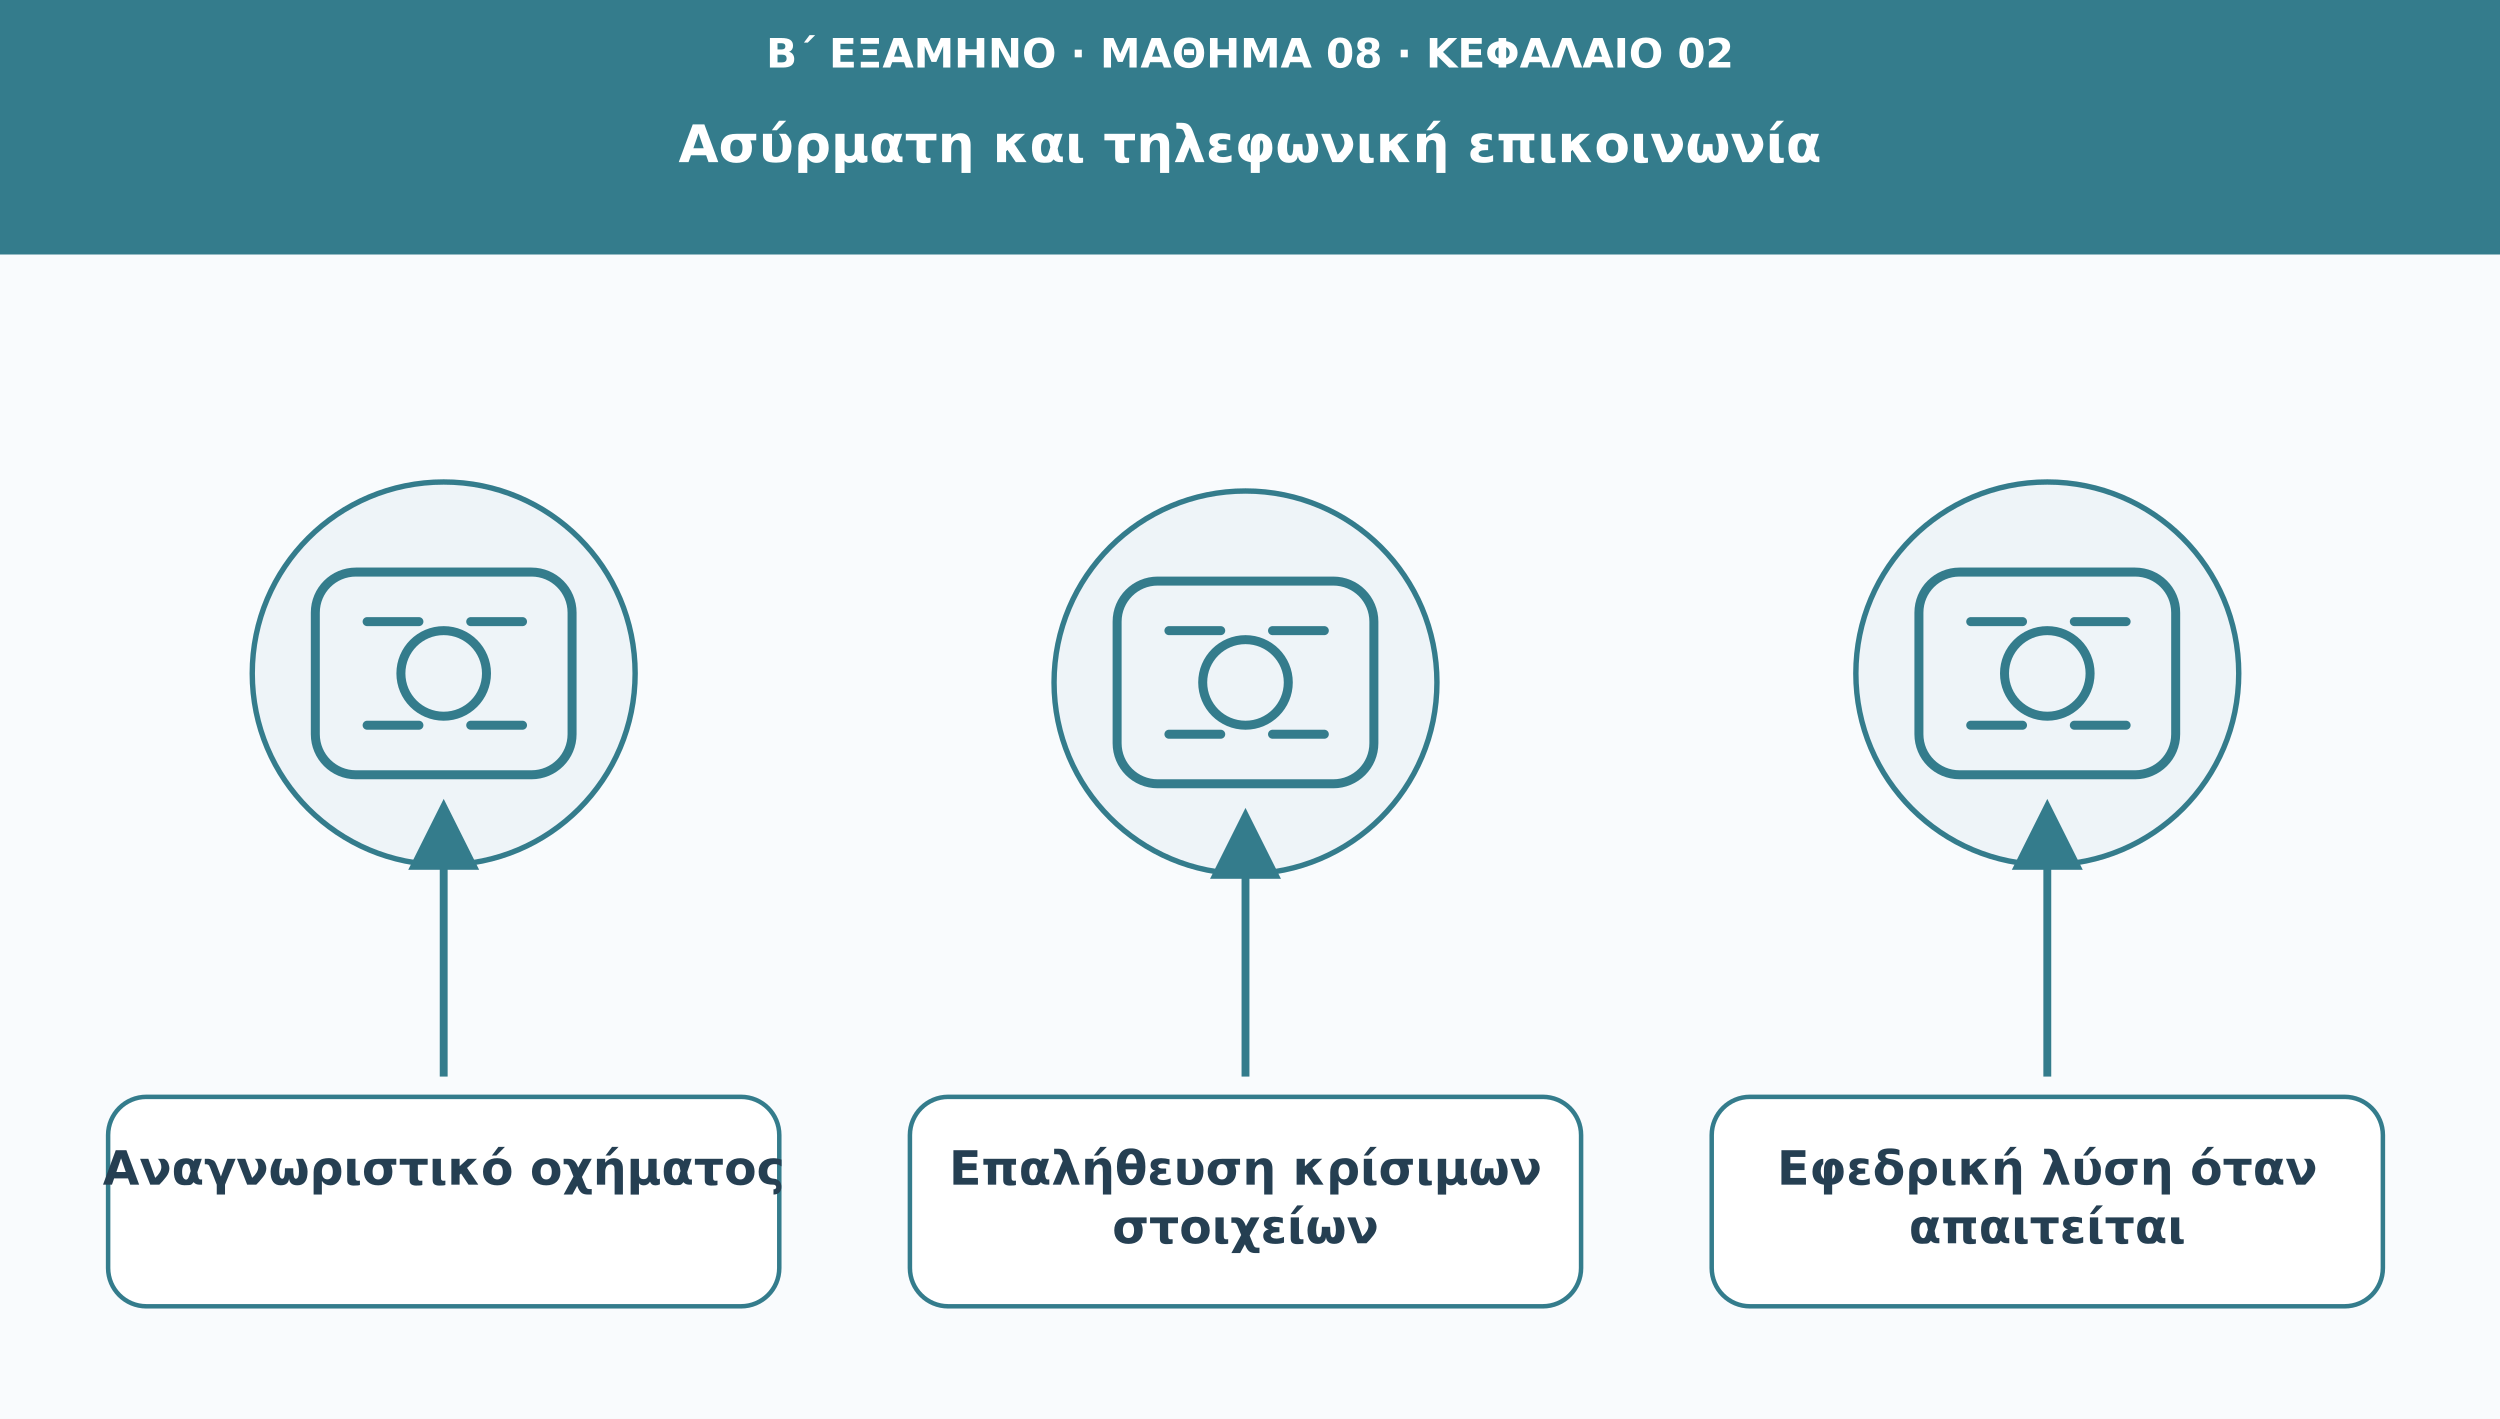
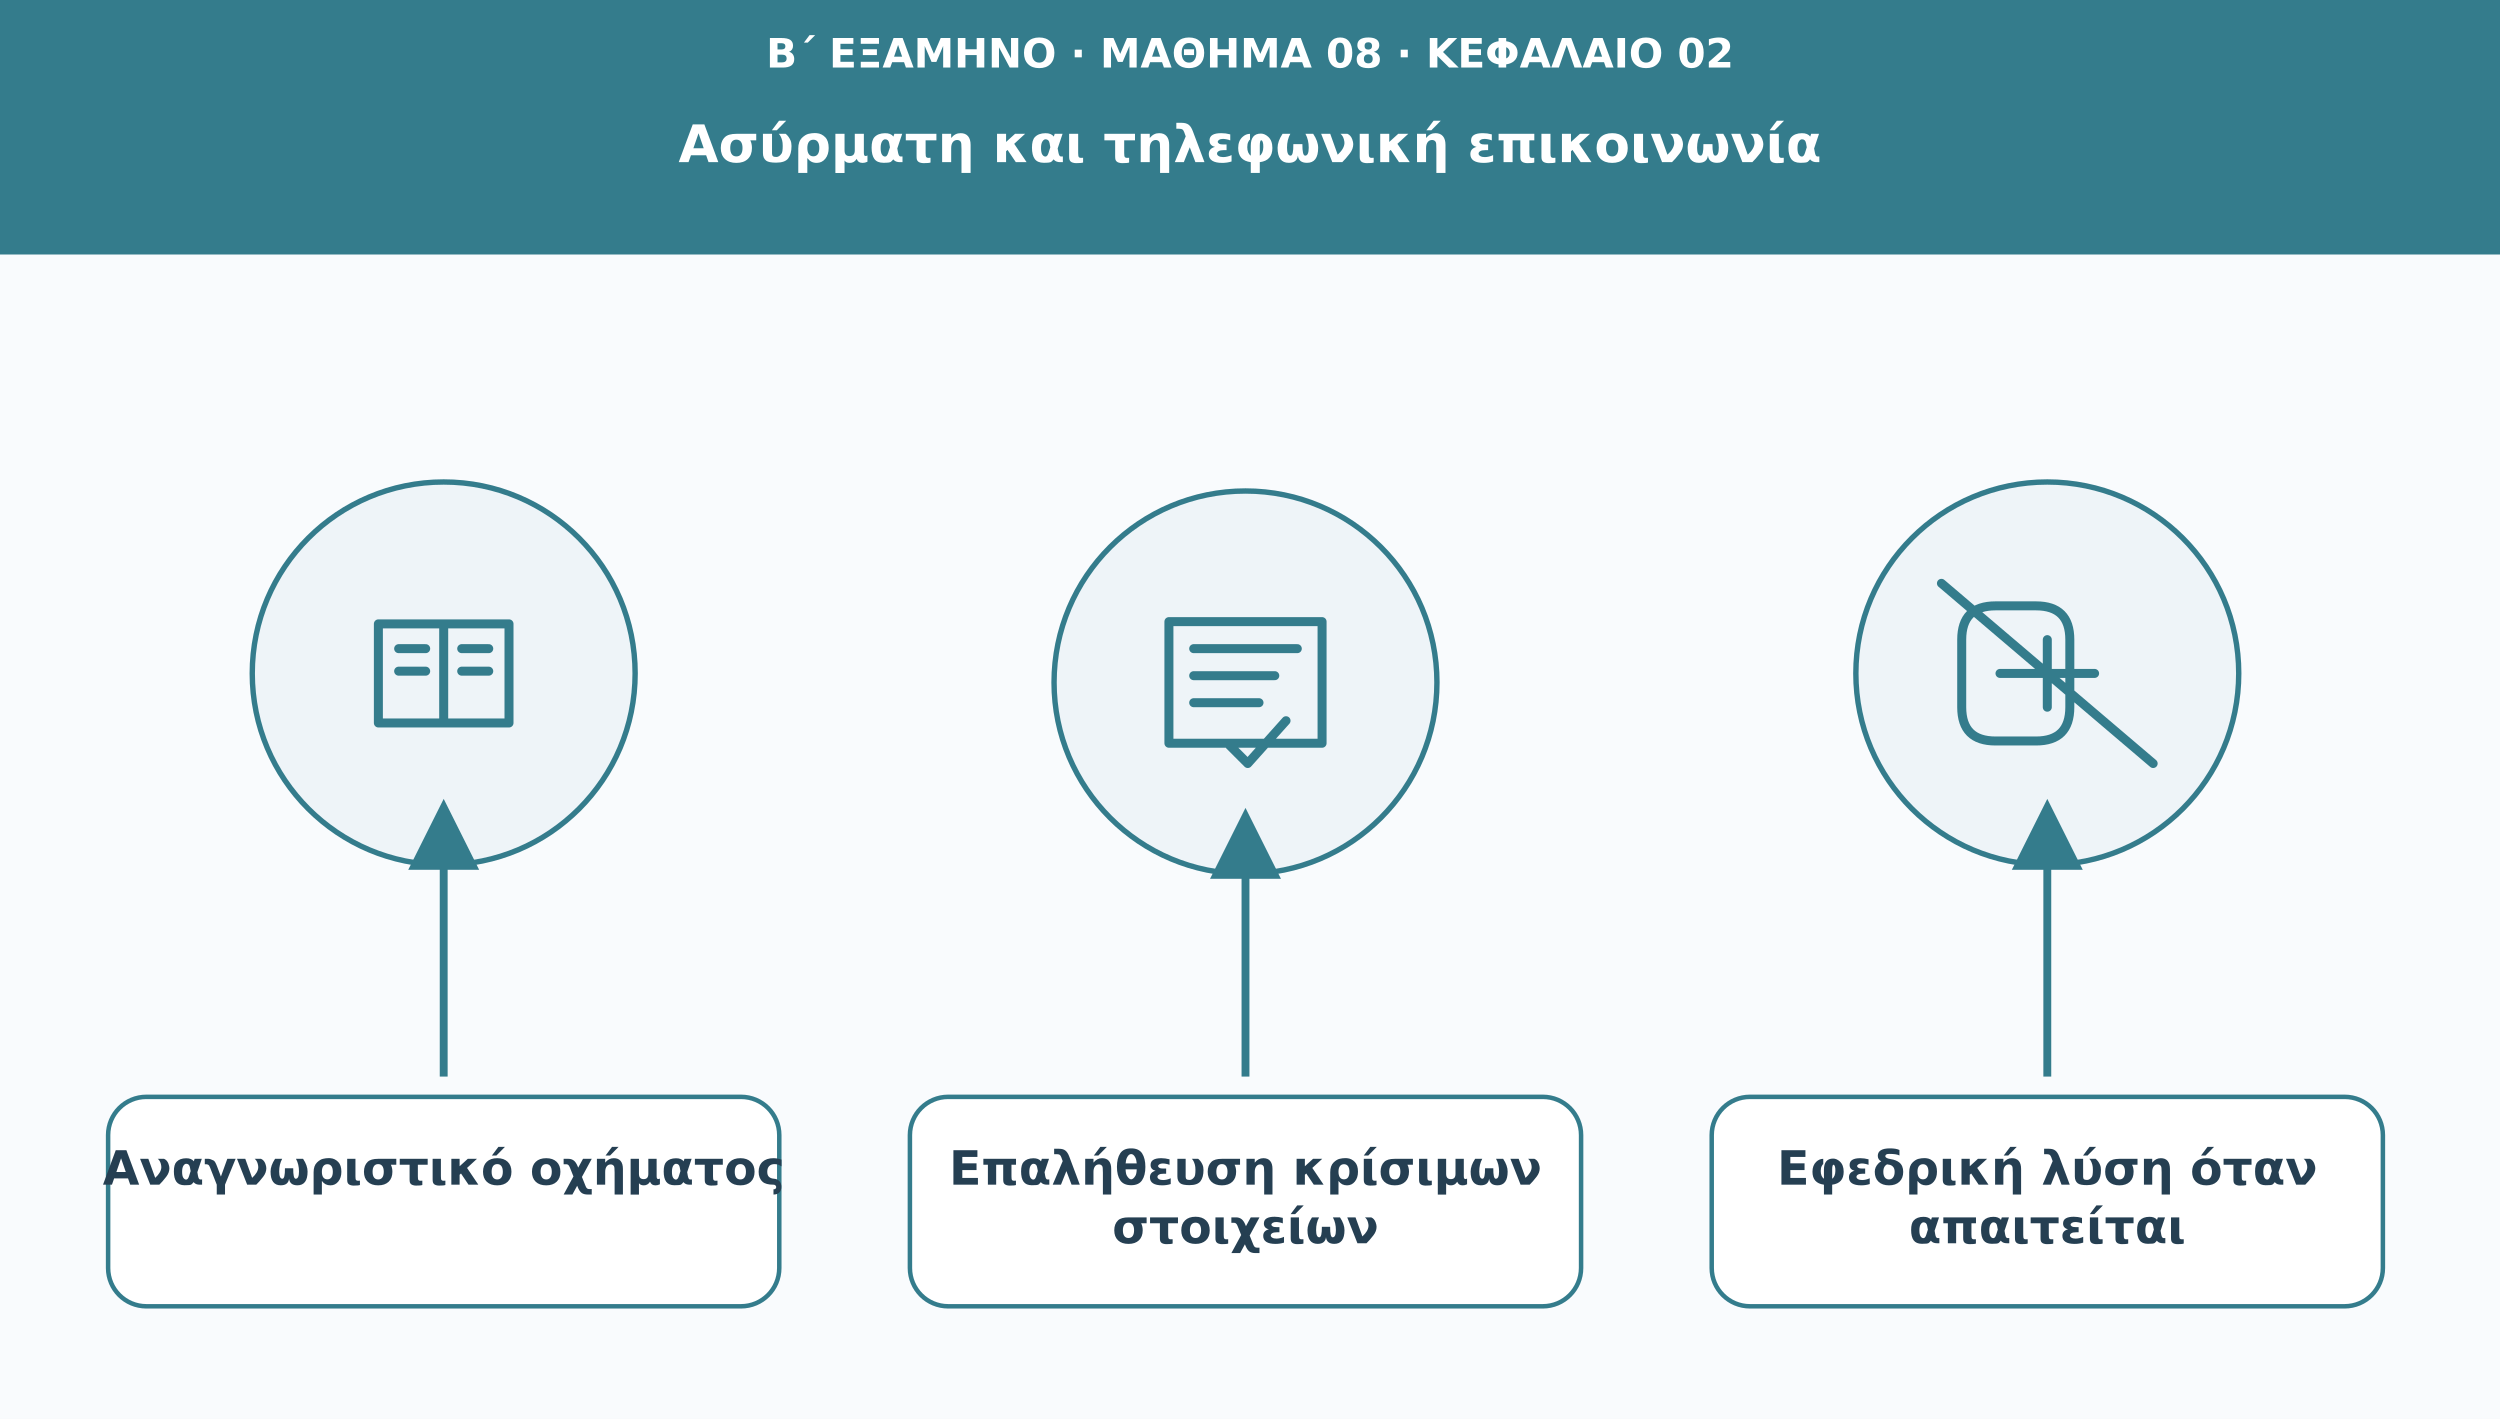
<svg xmlns="http://www.w3.org/2000/svg" viewBox="0 0 1110 630" role="img" aria-labelledby="t d">
  <defs>
    <marker id="arr" viewBox="0 0 10 10" markerWidth="9" markerHeight="9" refX="8" refY="5" orient="auto">
      <path d="M0 0L10 5L0 10Z" fill="#347c8c" />
    </marker>
  </defs>
  <rect width="1110" height="630" fill="#f9fbfd" />
  <rect width="1110" height="113" fill="#347c8c" />
  <text x="555" y="30" font-family="DejaVu Sans,Arial,sans-serif" font-size="18" fill="#ffffff" font-weight="690" text-anchor="middle">Β΄ ΕΞΑΜΗΝΟ · ΜΑΘΗΜΑ 08 · ΚΕΦΑΛΑΙΟ 02</text>
  <text x="555" y="72" font-family="DejaVu Sans,Arial,sans-serif" font-size="23" fill="#ffffff" font-weight="720" text-anchor="middle">Ασύρματη και τηλεφωνική επικοινωνία</text>
  <circle cx="197" cy="299" r="85" fill="#eef4f8" stroke="#347c8c" stroke-width="2.4" />
  <g transform="translate(197 299)" fill="none" stroke="#347c8c" stroke-width="4" stroke-linecap="round" stroke-linejoin="round">
-     <rect x="-57" y="-45" width="114" height="90" rx="18" />
-     <circle r="19" />
-     <path d="M-34-23h23m23 0h23m-69 46h23m23 0h23" />
+     <path d="M-29-22h58v44h-58z M0-22v44 M-20-11h12m-12 10h12m16-10h12m-12 10h12" />
  </g>
  <path d="M197 478L197 361" stroke="#347c8c" stroke-width="3.5" marker-end="url(#arr)" />
  <rect x="48" y="487" width="298" height="93" rx="17" fill="#ffffff" stroke="#347c8c" stroke-width="2" />
  <text x="197" y="526" font-family="DejaVu Sans,Arial,sans-serif" font-size="21" fill="#253f52" font-weight="700" text-anchor="middle">Αναγνωριστικό οχήματος</text>
  <circle cx="553" cy="303" r="85" fill="#eef4f8" stroke="#347c8c" stroke-width="2.4" />
  <g transform="translate(553 303)" fill="none" stroke="#347c8c" stroke-width="4" stroke-linecap="round" stroke-linejoin="round">
-     <rect x="-57" y="-45" width="114" height="90" rx="18" />
-     <circle r="19" />
-     <path d="M-34-23h23m23 0h23m-69 46h23m23 0h23" />
+     <path d="M-34-27h68v54h-68z M-23-15h46m-46 12h36m-36 12h29 M-7 28l8 8 17-19" />
  </g>
  <path d="M553 478L553 365" stroke="#347c8c" stroke-width="3.5" marker-end="url(#arr)" />
  <rect x="404" y="487" width="298" height="93" rx="17" fill="#ffffff" stroke="#347c8c" stroke-width="2" />
  <text x="553" y="526" font-family="DejaVu Sans,Arial,sans-serif" font-size="21" fill="#253f52" font-weight="700" text-anchor="middle">Επαλήθευση κρίσιμων</text>
  <text x="553" y="552" font-family="DejaVu Sans,Arial,sans-serif" font-size="21" fill="#253f52" font-weight="700" text-anchor="middle">στοιχείων</text>
  <circle cx="909" cy="299" r="85" fill="#eef4f8" stroke="#347c8c" stroke-width="2.4" />
  <g transform="translate(909 299)" fill="none" stroke="#347c8c" stroke-width="4" stroke-linecap="round" stroke-linejoin="round">
-     <rect x="-57" y="-45" width="114" height="90" rx="18" />
-     <circle r="19" />
-     <path d="M-34-23h23m23 0h23m-69 46h23m23 0h23" />
+     <path d="M-38-15q0-15 15-15h18q15 0 15 15v30q0 15-15 15h-18q-15 0-15-15z M-21 0h42 M0-15v30 M-47-40l94 80" />
  </g>
  <path d="M909 478L909 361" stroke="#347c8c" stroke-width="3.5" marker-end="url(#arr)" />
  <rect x="760" y="487" width="298" height="93" rx="17" fill="#ffffff" stroke="#347c8c" stroke-width="2" />
  <text x="909" y="526" font-family="DejaVu Sans,Arial,sans-serif" font-size="21" fill="#253f52" font-weight="700" text-anchor="middle">Εφεδρική λύση όταν</text>
  <text x="909" y="552" font-family="DejaVu Sans,Arial,sans-serif" font-size="21" fill="#253f52" font-weight="700" text-anchor="middle">απαιτείται</text>
</svg>
